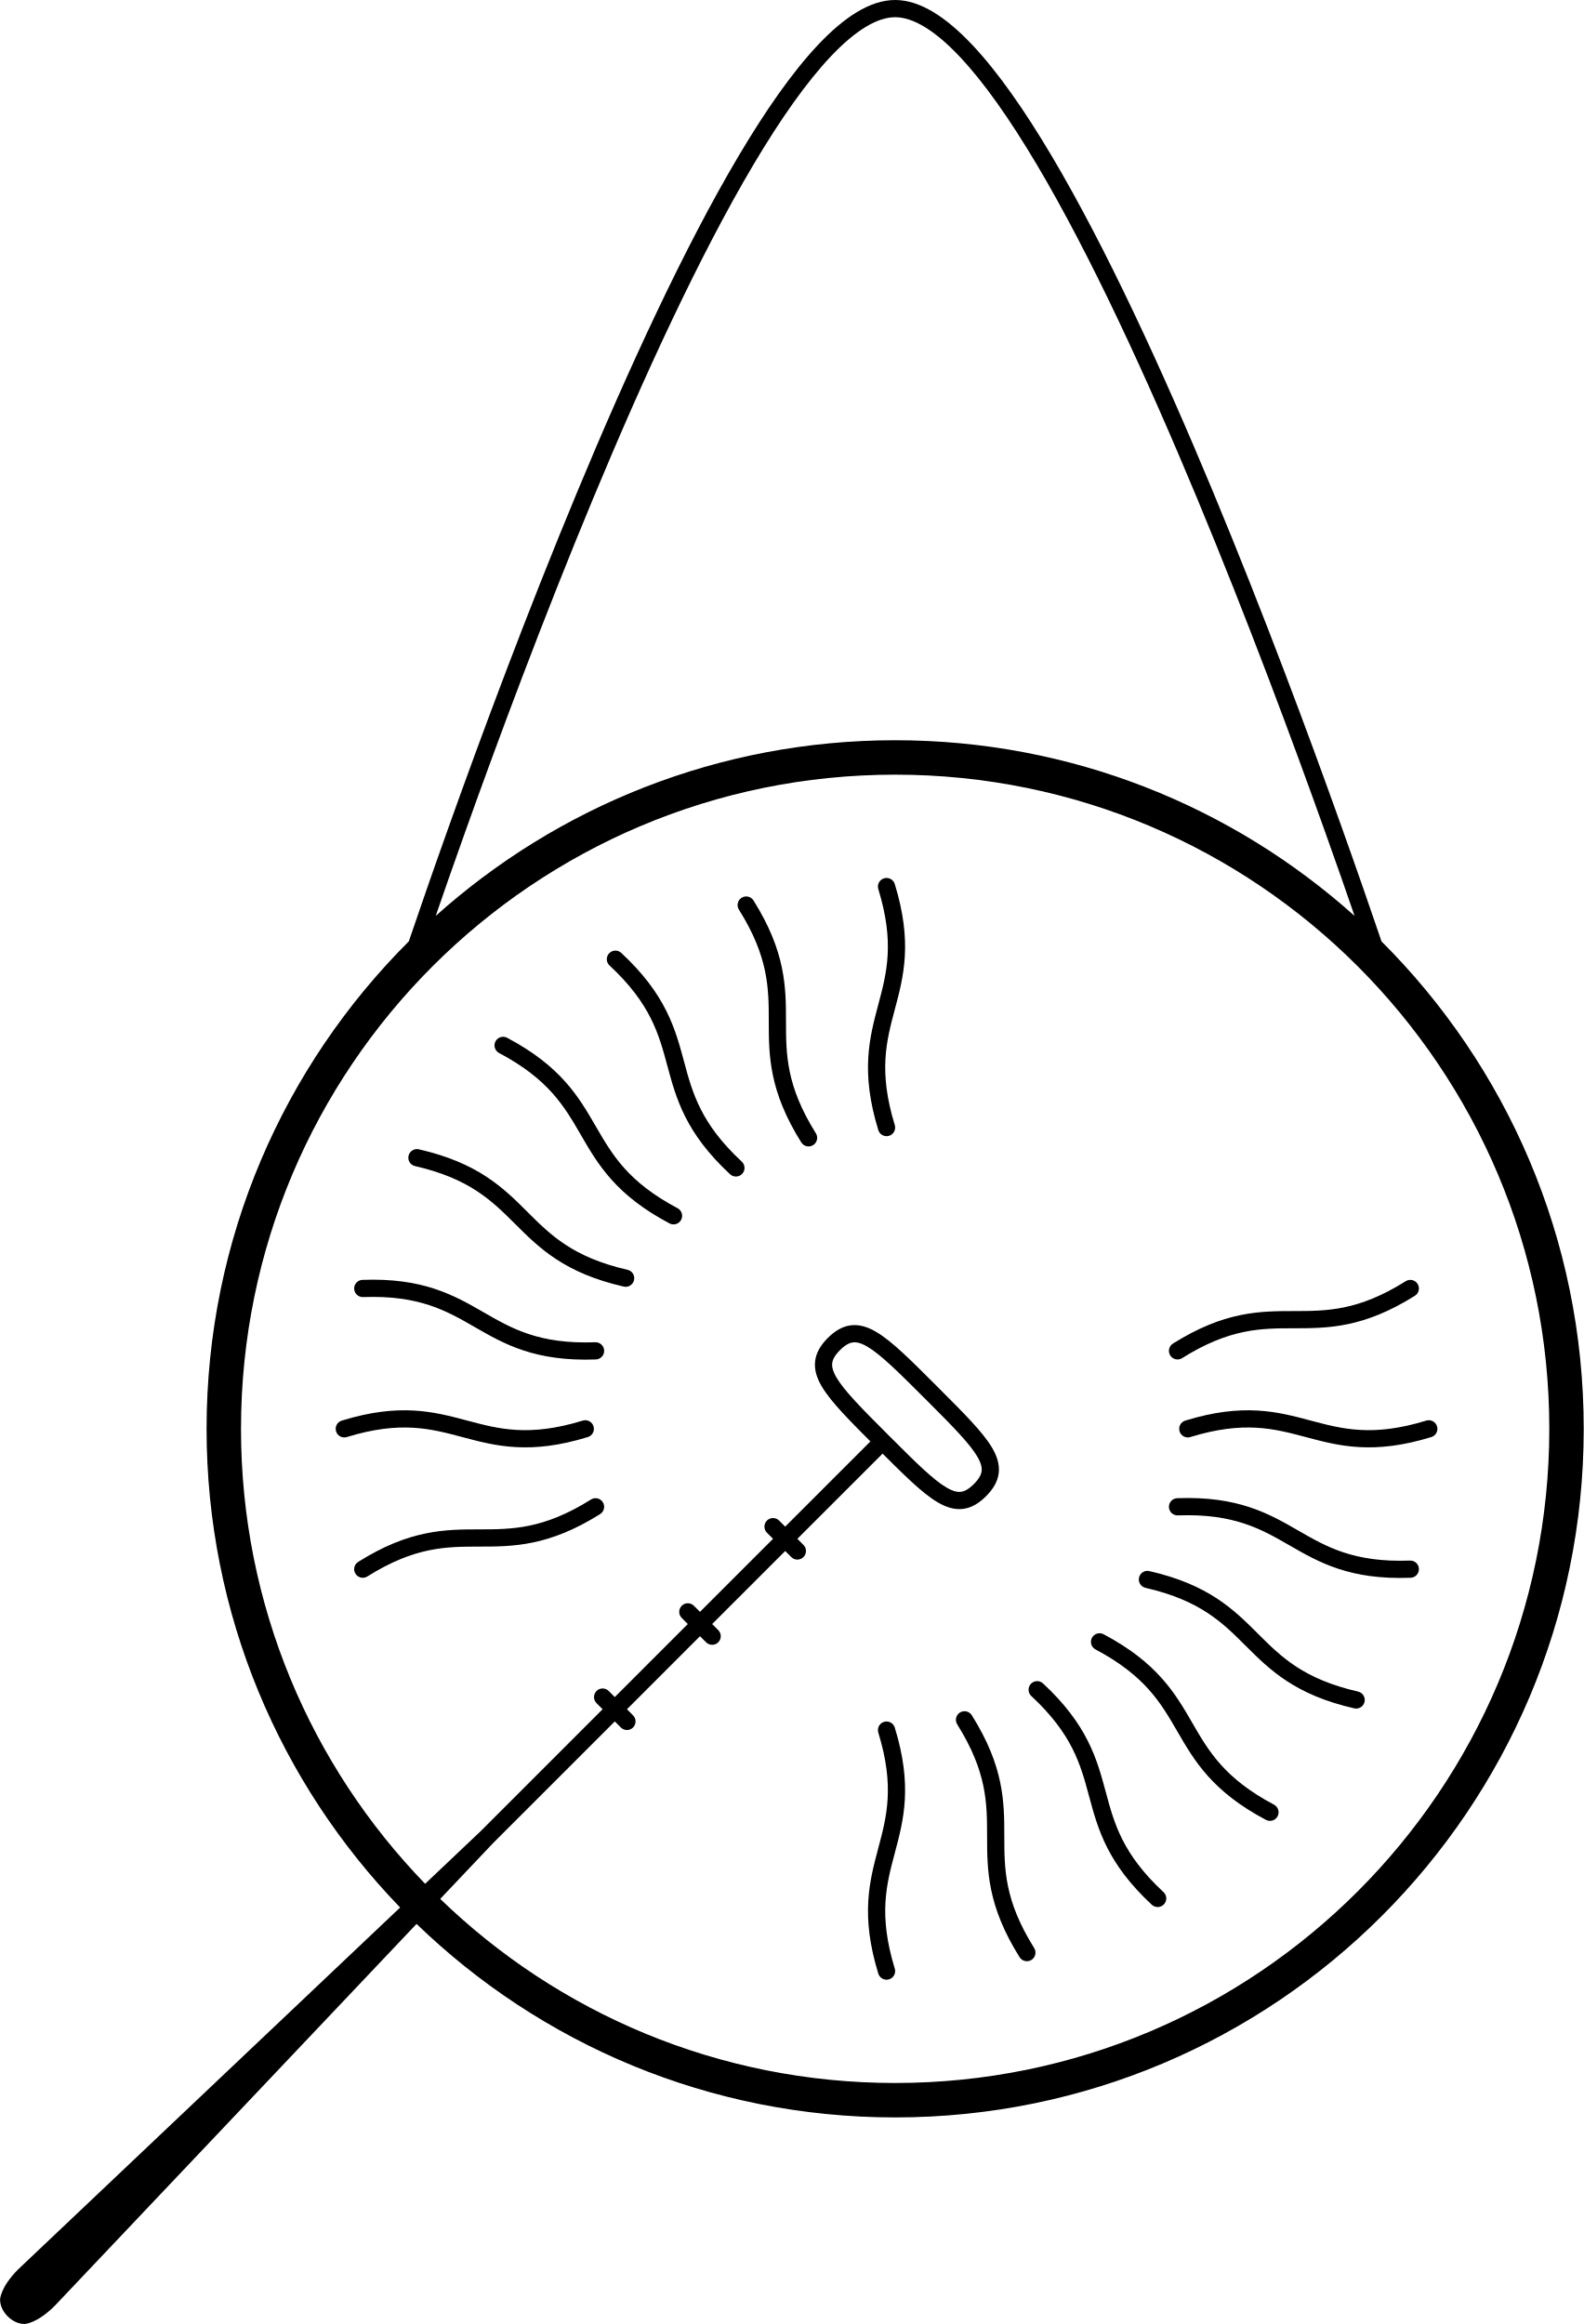
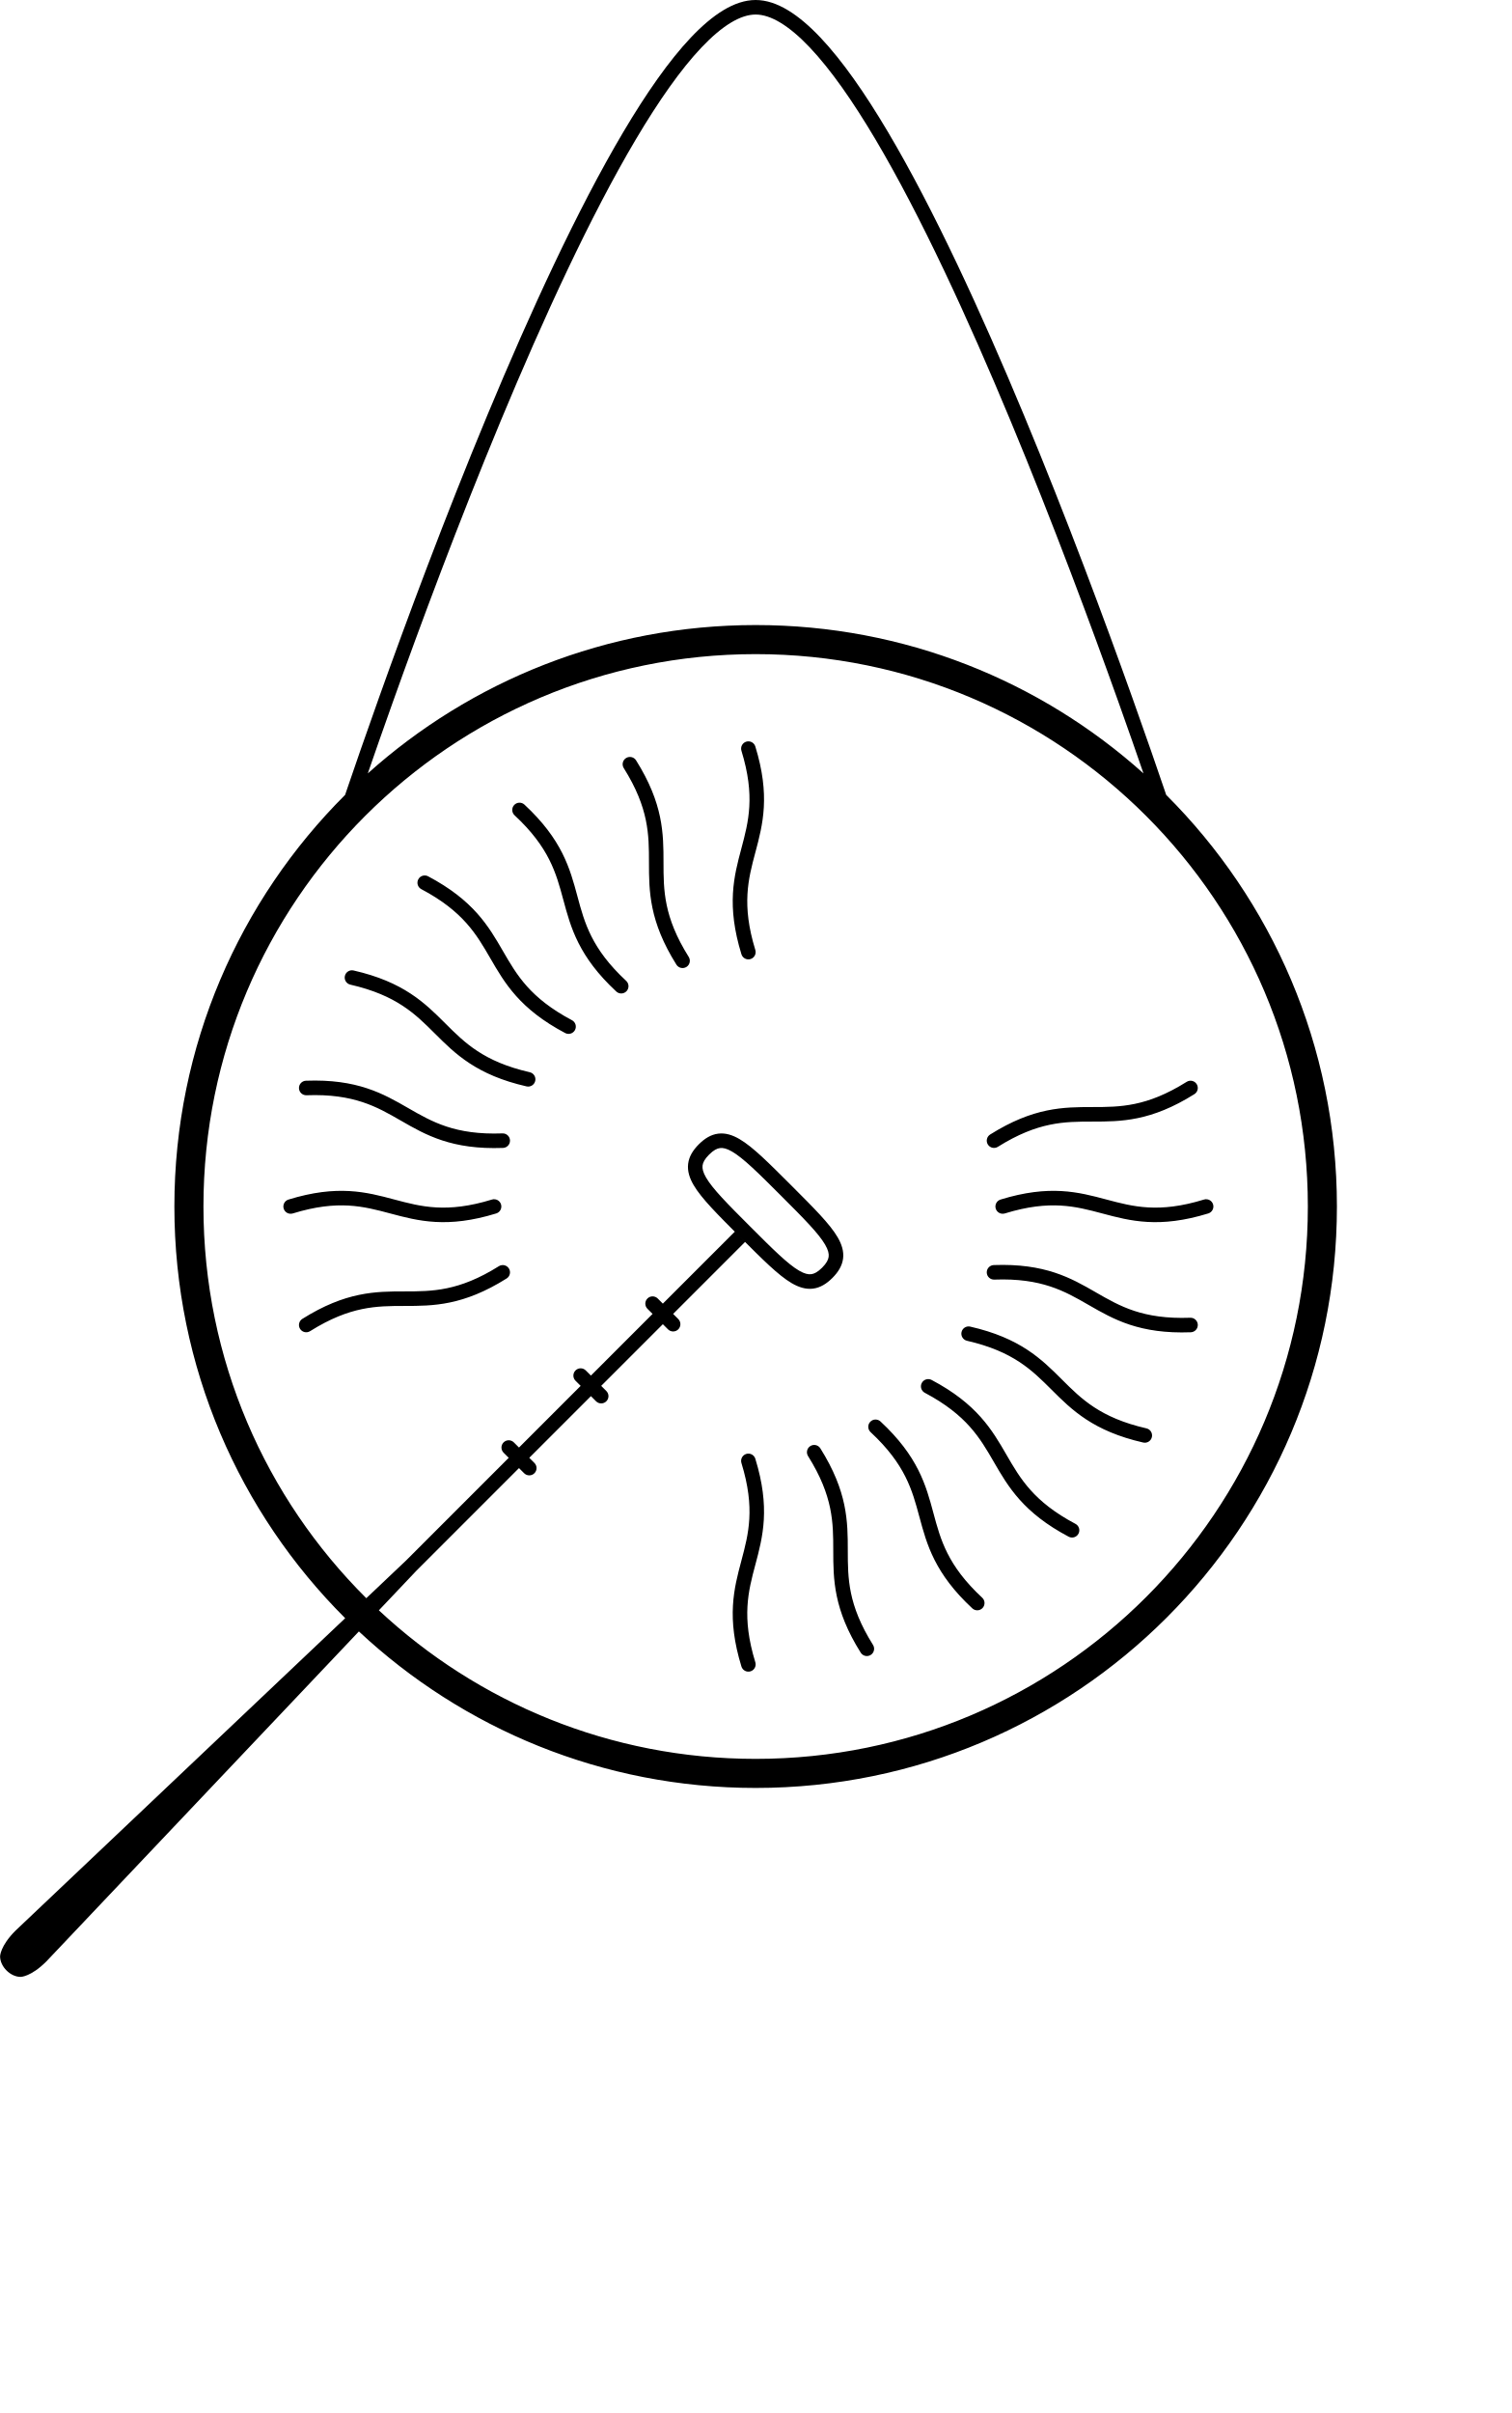
- <svg xmlns="http://www.w3.org/2000/svg" width="92" height="135" viewBox="0 0 92 135" fill="none">
-   <path fill-rule="evenodd" clip-rule="evenodd" d="M47.541 2.584C49.019 1.023 50.529 0 52 0C53.471 0 54.98 1.023 56.459 2.584C57.959 4.168 59.524 6.411 61.102 9.073C64.261 14.401 67.521 21.489 70.462 28.558C73.403 35.631 76.032 42.702 77.924 48.004C78.87 50.655 79.633 52.864 80.159 54.411L80.251 54.683C87.509 61.924 92 71.937 92 83C92 105.091 74.091 123 52 123C41.197 123 31.395 118.718 24.198 111.759L3.186 133.937C2.126 134.998 1.419 134.998 1.419 134.998C0.712 134.998 0.004 134.291 0.004 133.584C0.004 133.584 0.004 132.877 1.065 131.816L23.244 110.805C16.283 103.607 12 93.804 12 83C12 71.937 16.491 61.924 23.749 54.683L23.841 54.411C24.367 52.864 25.13 50.655 26.076 48.004C27.968 42.702 30.596 35.631 33.538 28.558C36.478 21.489 39.739 14.401 42.898 9.073C44.476 6.411 46.041 4.168 47.541 2.584ZM25.573 110.307L28.642 107.067L35.714 99.996L36.067 100.35C36.262 100.545 36.579 100.545 36.774 100.35C36.969 100.155 36.969 99.838 36.774 99.643L36.421 99.289L40.663 95.046L41.017 95.4C41.212 95.595 41.529 95.595 41.724 95.4C41.919 95.205 41.919 94.888 41.724 94.693L41.37 94.339L45.613 90.097L45.967 90.45C46.162 90.645 46.478 90.645 46.674 90.45C46.869 90.255 46.869 89.938 46.674 89.743L46.32 89.389L51.27 84.44L50.562 83.733L45.613 88.682L45.26 88.329C45.064 88.134 44.748 88.134 44.552 88.329C44.357 88.524 44.357 88.841 44.552 89.036L44.906 89.389L40.663 93.632L40.31 93.279C40.114 93.083 39.798 93.083 39.603 93.279C39.407 93.474 39.407 93.79 39.603 93.986L39.956 94.339L35.714 98.582L35.36 98.228C35.165 98.033 34.848 98.033 34.653 98.228C34.458 98.424 34.458 98.74 34.653 98.936L35.006 99.289L27.935 106.36L24.696 109.429C18.075 102.59 14 93.271 14 83C14 62.013 31.013 45 52 45C72.987 45 90 62.013 90 83C90 103.987 72.987 121 52 121C41.73 121 32.412 116.926 25.573 110.307ZM76.982 48.34C77.649 50.207 78.224 51.855 78.689 53.205C71.61 46.859 62.255 43 52 43C41.744 43 32.39 46.859 25.311 53.205C25.776 51.855 26.351 50.207 27.018 48.34C28.907 43.048 31.529 35.994 34.462 28.942C37.396 21.886 40.636 14.849 43.758 9.583C45.321 6.948 46.842 4.777 48.267 3.272C49.715 1.743 50.971 1 52 1C53.029 1 54.285 1.743 55.733 3.272C57.158 4.777 58.679 6.948 60.242 9.583C63.364 14.849 66.603 21.886 69.538 28.942C72.471 35.994 75.093 43.048 76.982 48.34ZM20.808 90.729C20.574 90.876 20.503 91.184 20.65 91.418C20.797 91.652 21.105 91.723 21.339 91.576C22.734 90.701 23.884 90.273 24.909 90.059C25.94 89.845 26.862 89.842 27.835 89.841L27.852 89.841C28.814 89.84 29.827 89.839 30.965 89.601C32.116 89.361 33.376 88.885 34.862 87.953C35.096 87.806 35.167 87.497 35.02 87.263C34.873 87.03 34.565 86.959 34.331 87.106C32.936 87.981 31.786 88.409 30.761 88.622C29.73 88.837 28.808 88.84 27.834 88.841L27.818 88.841C26.856 88.842 25.843 88.843 24.704 89.081C23.553 89.32 22.293 89.797 20.808 90.729ZM19.853 82.522C19.589 82.603 19.441 82.883 19.522 83.147C19.603 83.411 19.883 83.559 20.147 83.478C21.721 82.993 22.943 82.878 23.988 82.936C25.039 82.996 25.93 83.232 26.871 83.483L26.887 83.487C27.817 83.735 28.796 83.996 29.956 84.061C31.13 84.128 32.471 83.993 34.147 83.478C34.411 83.397 34.559 83.117 34.478 82.853C34.397 82.589 34.117 82.441 33.853 82.522C32.279 83.006 31.058 83.122 30.013 83.063C28.961 83.004 28.07 82.768 27.129 82.517L27.113 82.513C26.184 82.265 25.204 82.004 24.044 81.938C22.87 81.872 21.529 82.006 19.853 82.522ZM21.055 74.347C20.779 74.358 20.564 74.589 20.574 74.865C20.584 75.141 20.816 75.357 21.092 75.347C22.737 75.286 23.947 75.491 24.941 75.818C25.942 76.147 26.741 76.606 27.585 77.092L27.599 77.1C28.433 77.58 29.311 78.086 30.416 78.449C31.532 78.817 32.862 79.034 34.615 78.97C34.891 78.96 35.106 78.728 35.096 78.452C35.086 78.176 34.854 77.961 34.578 77.971C32.933 78.031 31.722 77.827 30.728 77.5C29.728 77.17 28.928 76.711 28.084 76.225L28.07 76.217C27.236 75.737 26.358 75.232 25.254 74.868C24.137 74.5 22.808 74.283 21.055 74.347ZM24.332 66.763C24.063 66.701 23.794 66.869 23.733 67.138C23.671 67.407 23.839 67.676 24.109 67.737C25.713 68.105 26.83 68.615 27.705 69.189C28.586 69.766 29.24 70.416 29.929 71.104L29.941 71.115C30.622 71.795 31.339 72.511 32.312 73.147C33.295 73.792 34.523 74.346 36.233 74.737C36.502 74.799 36.77 74.631 36.832 74.362C36.894 74.092 36.725 73.824 36.456 73.763C34.851 73.395 33.735 72.884 32.86 72.311C31.979 71.734 31.325 71.084 30.636 70.396L30.624 70.384L30.624 70.384L30.624 70.384C29.943 69.705 29.225 68.989 28.253 68.352C27.27 67.708 26.041 67.154 24.332 66.763ZM29.46 60.284C29.216 60.155 28.913 60.248 28.784 60.492C28.655 60.736 28.748 61.039 28.992 61.168C30.447 61.938 31.393 62.72 32.09 63.501C32.792 64.286 33.255 65.084 33.743 65.926L33.751 65.941C34.233 66.773 34.741 67.65 35.516 68.517C36.299 69.394 37.342 70.247 38.892 71.067C39.136 71.197 39.438 71.103 39.568 70.859C39.697 70.615 39.604 70.313 39.36 70.184C37.905 69.413 36.959 68.631 36.261 67.851C35.56 67.065 35.096 66.268 34.609 65.425L34.6 65.411C34.118 64.579 33.611 63.702 32.836 62.835C32.053 61.958 31.01 61.105 29.46 60.284ZM51.353 100.022C51.617 99.941 51.897 100.089 51.978 100.353C52.494 102.029 52.628 103.37 52.562 104.544C52.496 105.704 52.235 106.684 51.987 107.613L51.983 107.629C51.732 108.57 51.496 109.461 51.437 110.512C51.378 111.557 51.494 112.779 51.978 114.353C52.059 114.617 51.911 114.897 51.647 114.978C51.383 115.059 51.103 114.911 51.022 114.647C50.506 112.971 50.372 111.63 50.438 110.456C50.504 109.296 50.765 108.316 51.013 107.387L51.017 107.371C51.268 106.43 51.504 105.539 51.563 104.487C51.622 103.442 51.506 102.221 51.022 100.647C50.941 100.383 51.089 100.103 51.353 100.022ZM51.353 51.022C51.617 50.941 51.897 51.089 51.978 51.353C52.494 53.029 52.628 54.37 52.562 55.544C52.496 56.704 52.235 57.684 51.987 58.613L51.983 58.629C51.732 59.57 51.496 60.461 51.437 61.512C51.378 62.557 51.494 63.779 51.978 65.353C52.059 65.617 51.911 65.897 51.647 65.978C51.383 66.059 51.103 65.911 51.022 65.647C50.506 63.971 50.372 62.63 50.438 61.456C50.504 60.295 50.765 59.316 51.013 58.387L51.017 58.371C51.268 57.43 51.504 56.539 51.563 55.487C51.622 54.443 51.506 53.221 51.022 51.647C50.941 51.383 51.089 51.103 51.353 51.022ZM43.771 52.307C43.624 52.074 43.316 52.003 43.082 52.15C42.848 52.297 42.777 52.605 42.924 52.839C43.799 54.234 44.227 55.384 44.441 56.408C44.655 57.44 44.658 58.362 44.659 59.335L44.659 59.352C44.66 60.314 44.661 61.327 44.899 62.465C45.139 63.616 45.615 64.876 46.547 66.362C46.694 66.596 47.003 66.666 47.236 66.52C47.47 66.373 47.541 66.064 47.394 65.831C46.519 64.436 46.091 63.285 45.878 62.261C45.663 61.23 45.66 60.308 45.659 59.334L45.659 59.318C45.658 58.356 45.657 57.342 45.419 56.204C45.179 55.053 44.703 53.793 43.771 52.307ZM55.764 99.48C55.998 99.333 56.306 99.404 56.453 99.638C57.385 101.124 57.862 102.384 58.102 103.535C58.339 104.673 58.34 105.686 58.341 106.648L58.341 106.665C58.342 107.638 58.345 108.56 58.56 109.591C58.773 110.616 59.202 111.766 60.077 113.161C60.223 113.395 60.153 113.703 59.919 113.85C59.685 113.997 59.376 113.926 59.229 113.692C58.297 112.207 57.821 110.946 57.581 109.795C57.343 108.657 57.342 107.644 57.341 106.682L57.341 106.666C57.34 105.692 57.338 104.77 57.123 103.739C56.909 102.714 56.481 101.564 55.606 100.169C55.459 99.935 55.53 99.627 55.764 99.48ZM36.09 55.354C35.888 55.166 35.572 55.178 35.384 55.38C35.196 55.582 35.207 55.898 35.41 56.086C36.616 57.207 37.327 58.207 37.799 59.142C38.273 60.082 38.514 60.972 38.767 61.912L38.772 61.928C39.022 62.857 39.285 63.836 39.809 64.873C40.338 65.923 41.125 67.017 42.41 68.211C42.612 68.399 42.928 68.387 43.116 68.185C43.304 67.983 43.293 67.666 43.09 67.478C41.884 66.358 41.173 65.357 40.702 64.423C40.227 63.483 39.986 62.593 39.733 61.652L39.729 61.636L39.729 61.636C39.479 60.708 39.215 59.729 38.691 58.691C38.162 57.642 37.375 56.548 36.09 55.354ZM59.884 97.815C60.072 97.613 60.388 97.601 60.59 97.789C61.875 98.983 62.662 100.077 63.191 101.127C63.715 102.164 63.979 103.143 64.229 104.072L64.233 104.088C64.486 105.028 64.727 105.918 65.201 106.858C65.673 107.792 66.384 108.793 67.59 109.913C67.793 110.101 67.804 110.418 67.616 110.62C67.428 110.822 67.112 110.834 66.91 110.646C65.625 109.452 64.838 108.358 64.309 107.309C63.785 106.271 63.522 105.292 63.272 104.363L63.267 104.348C63.014 103.407 62.773 102.517 62.299 101.577C61.827 100.643 61.116 99.642 59.91 98.522C59.707 98.334 59.696 98.017 59.884 97.815ZM63.432 95.14C63.562 94.896 63.864 94.803 64.108 94.932C65.659 95.753 66.701 96.606 67.484 97.483C68.259 98.35 68.767 99.227 69.249 100.059L69.257 100.074C69.745 100.916 70.208 101.714 70.91 102.499C71.607 103.279 72.553 104.062 74.008 104.832C74.252 104.961 74.345 105.264 74.216 105.508C74.087 105.752 73.784 105.845 73.54 105.716C71.99 104.895 70.947 104.042 70.164 103.165C69.389 102.298 68.882 101.421 68.4 100.589L68.391 100.575C67.904 99.732 67.44 98.935 66.739 98.149C66.041 97.369 65.096 96.587 63.641 95.816C63.396 95.687 63.303 95.384 63.432 95.14ZM66.168 91.638C66.23 91.369 66.498 91.201 66.767 91.263C68.477 91.654 69.705 92.208 70.688 92.852C71.661 93.489 72.378 94.205 73.059 94.884L73.071 94.896C73.76 95.584 74.414 96.234 75.295 96.811C76.17 97.384 77.287 97.895 78.891 98.263C79.16 98.324 79.329 98.592 79.267 98.862C79.206 99.131 78.937 99.299 78.668 99.237C76.958 98.846 75.73 98.292 74.747 97.647C73.775 97.011 73.057 96.295 72.376 95.615L72.364 95.604C71.675 94.916 71.021 94.266 70.14 93.689C69.265 93.115 68.149 92.605 66.544 92.237C66.275 92.176 66.106 91.907 66.168 91.638ZM67.904 87.547C67.894 87.272 68.109 87.04 68.385 87.029C70.138 86.965 71.468 87.183 72.585 87.55C73.689 87.914 74.567 88.419 75.4 88.899L75.415 88.908C76.258 89.393 77.058 89.852 78.059 90.182C79.053 90.509 80.263 90.713 81.908 90.653C82.184 90.643 82.416 90.858 82.426 91.134C82.436 91.41 82.221 91.642 81.945 91.652C80.192 91.717 78.863 91.499 77.746 91.132C76.642 90.768 75.763 90.262 74.93 89.782L74.916 89.774C74.072 89.288 73.272 88.829 72.272 88.5C71.278 88.173 70.067 87.968 68.422 88.029C68.146 88.039 67.914 87.823 67.904 87.547ZM68.522 83.147C68.441 82.883 68.589 82.603 68.853 82.522C70.529 82.006 71.87 81.872 73.044 81.938C74.204 82.004 75.184 82.265 76.113 82.513L76.129 82.517C77.07 82.768 77.961 83.004 79.013 83.063C80.058 83.122 81.279 83.006 82.853 82.522C83.117 82.441 83.397 82.589 83.478 82.853C83.559 83.117 83.411 83.397 83.147 83.478C81.471 83.993 80.13 84.128 78.956 84.061C77.796 83.996 76.817 83.735 75.887 83.487L75.871 83.483C74.93 83.232 74.039 82.996 72.988 82.936C71.943 82.878 70.721 82.993 69.147 83.478C68.883 83.559 68.603 83.411 68.522 83.147ZM67.98 78.736C67.833 78.502 67.904 78.194 68.138 78.047C69.624 77.115 70.884 76.638 72.035 76.398C73.173 76.161 74.186 76.16 75.148 76.159L75.165 76.159C76.138 76.158 77.06 76.155 78.091 75.94C79.116 75.727 80.266 75.299 81.661 74.424C81.895 74.277 82.203 74.347 82.35 74.581C82.497 74.815 82.426 75.124 82.192 75.271C80.707 76.203 79.446 76.679 78.295 76.919C77.157 77.156 76.144 77.158 75.182 77.159L75.166 77.159C74.192 77.16 73.27 77.162 72.239 77.377C71.214 77.591 70.064 78.019 68.669 78.894C68.435 79.041 68.127 78.97 67.98 78.736ZM51.623 83.379C50.843 82.599 50.197 81.953 49.684 81.396C49.168 80.837 48.81 80.392 48.59 80.016C48.373 79.643 48.32 79.385 48.345 79.181C48.371 78.978 48.486 78.739 48.795 78.429C49.105 78.12 49.344 78.005 49.547 77.98C49.75 77.954 50.009 78.007 50.382 78.225C50.757 78.444 51.202 78.803 51.762 79.319C52.318 79.832 52.965 80.478 53.745 81.258C54.525 82.038 55.171 82.684 55.684 83.241C56.2 83.8 56.559 84.245 56.778 84.621C56.995 84.994 57.048 85.252 57.023 85.456C56.998 85.659 56.883 85.898 56.573 86.208C56.264 86.517 56.025 86.632 55.822 86.657C55.618 86.683 55.359 86.629 54.987 86.412C54.611 86.193 54.166 85.834 53.606 85.319C53.05 84.805 52.404 84.159 51.623 83.379ZM48.088 77.722C47.69 78.12 47.416 78.553 47.353 79.057C47.29 79.56 47.449 80.044 47.727 80.52C48.002 80.993 48.422 81.502 48.949 82.074C49.477 82.647 50.137 83.307 50.91 84.08L50.916 84.086L50.923 84.093C51.695 84.865 52.355 85.525 52.929 86.054C53.501 86.581 54.01 87 54.483 87.276C54.959 87.553 55.442 87.712 55.946 87.65C56.45 87.587 56.883 87.312 57.28 86.915C57.678 86.517 57.952 86.084 58.015 85.58C58.078 85.077 57.919 84.593 57.642 84.117C57.366 83.644 56.947 83.135 56.419 82.563C55.891 81.99 55.231 81.33 54.458 80.557L54.452 80.551L54.445 80.544C53.673 79.772 53.013 79.112 52.44 78.583C51.868 78.056 51.358 77.637 50.885 77.361C50.41 77.084 49.926 76.925 49.422 76.987C48.918 77.051 48.486 77.325 48.088 77.722Z" fill="black" />
+ <svg xmlns="http://www.w3.org/2000/svg" width="104" height="166" viewBox="0 0 104 166" fill="none">
+   <path fill-rule="evenodd" clip-rule="evenodd" d="M47.541 2.584C49.02 1.023 50.529 0 52 0C53.471 0 54.981 1.023 56.459 2.584C57.959 4.168 59.524 6.411 61.102 9.073C64.261 14.401 67.522 21.489 70.462 28.558C73.404 35.631 76.032 42.702 77.924 48.004C78.87 50.655 79.633 52.864 80.159 54.411L80.251 54.682C87.509 61.924 92 71.937 92 83C92 105.091 74.091 123 52 123C41.445 123 31.846 118.912 24.697 112.233L3.188 134.937C2.127 135.998 1.42 135.998 1.42 135.998C0.713 135.998 0.006 135.291 0.006 134.584C0.006 134.584 0.006 133.877 1.067 132.816L23.754 111.323C16.493 104.081 12 94.065 12 83C12 71.937 16.491 61.924 23.749 54.683L23.841 54.411C24.367 52.864 25.13 50.655 26.076 48.004C27.968 42.702 30.596 35.631 33.538 28.558C36.479 21.489 39.739 14.401 42.898 9.073C44.476 6.411 46.041 4.168 47.541 2.584ZM26.073 110.781L28.644 108.067L35.715 100.996L36.069 101.35C36.264 101.545 36.581 101.545 36.776 101.35C36.971 101.155 36.971 100.838 36.776 100.643L36.422 100.289L40.665 96.046L41.018 96.4C41.214 96.595 41.53 96.595 41.725 96.4C41.921 96.205 41.921 95.888 41.725 95.693L41.372 95.339L45.614 91.097L45.968 91.45C46.163 91.645 46.48 91.645 46.675 91.45C46.87 91.255 46.87 90.938 46.675 90.743L46.322 90.389L51.271 85.44L50.564 84.733L45.614 89.682L45.261 89.329C45.066 89.134 44.749 89.134 44.554 89.329C44.359 89.524 44.359 89.841 44.554 90.036L44.907 90.389L40.665 94.632L40.311 94.279C40.116 94.083 39.799 94.083 39.604 94.279C39.409 94.474 39.409 94.79 39.604 94.986L39.958 95.339L35.715 99.582L35.361 99.228C35.166 99.033 34.85 99.033 34.654 99.228C34.459 99.424 34.459 99.74 34.654 99.936L35.008 100.289L27.937 107.36L25.207 109.946C18.285 103.064 14 93.532 14 83C14 62.013 31.013 45 52 45C72.987 45 90 62.013 90 83C90 103.987 72.987 121 52 121C41.978 121 32.862 117.12 26.073 110.781ZM76.982 48.34C77.649 50.207 78.224 51.855 78.689 53.205C71.61 46.859 62.256 43 52 43C41.745 43 32.39 46.859 25.311 53.205C25.776 51.855 26.351 50.207 27.018 48.34C28.907 43.048 31.529 35.994 34.462 28.942C37.397 21.886 40.636 14.849 43.758 9.583C45.321 6.948 46.842 4.777 48.267 3.272C49.715 1.743 50.971 1 52 1C53.029 1 54.285 1.743 55.733 3.272C57.158 4.777 58.679 6.948 60.242 9.583C63.364 14.849 66.604 21.886 69.538 28.942C72.472 35.994 75.093 43.048 76.982 48.34ZM20.808 90.729C20.574 90.876 20.503 91.184 20.65 91.418C20.797 91.652 21.105 91.723 21.339 91.576C22.734 90.701 23.884 90.273 24.909 90.059C25.94 89.845 26.862 89.842 27.836 89.841L27.852 89.841C28.814 89.84 29.827 89.839 30.965 89.601C32.116 89.361 33.376 88.885 34.862 87.953C35.096 87.806 35.167 87.497 35.02 87.263C34.873 87.03 34.565 86.959 34.331 87.106C32.936 87.981 31.786 88.409 30.761 88.622C29.73 88.837 28.808 88.84 27.834 88.841L27.818 88.841C26.856 88.842 25.843 88.843 24.705 89.081C23.554 89.32 22.294 89.797 20.808 90.729ZM19.853 82.522C19.589 82.603 19.441 82.883 19.522 83.147C19.604 83.411 19.883 83.559 20.147 83.478C21.721 82.993 22.943 82.878 23.988 82.936C25.039 82.996 25.931 83.232 26.871 83.483L26.887 83.487C27.817 83.735 28.796 83.996 29.956 84.061C31.13 84.128 32.471 83.993 34.147 83.478C34.411 83.397 34.559 83.117 34.478 82.853C34.397 82.589 34.117 82.441 33.853 82.522C32.28 83.006 31.058 83.122 30.013 83.063C28.961 83.004 28.07 82.768 27.129 82.517L27.113 82.513C26.184 82.265 25.205 82.004 24.044 81.938C22.87 81.872 21.53 82.006 19.853 82.522ZM21.055 74.347C20.779 74.358 20.564 74.589 20.574 74.865C20.584 75.141 20.816 75.357 21.092 75.347C22.737 75.286 23.948 75.491 24.942 75.818C25.942 76.147 26.742 76.606 27.585 77.092L27.6 77.1C28.433 77.58 29.312 78.086 30.416 78.449C31.532 78.817 32.862 79.034 34.615 78.97C34.891 78.96 35.106 78.728 35.096 78.452C35.086 78.176 34.854 77.961 34.578 77.971C32.933 78.031 31.723 77.827 30.729 77.5C29.728 77.17 28.928 76.711 28.084 76.225L28.07 76.217C27.237 75.737 26.358 75.232 25.254 74.868C24.138 74.5 22.808 74.283 21.055 74.347ZM24.332 66.763C24.063 66.701 23.795 66.869 23.733 67.138C23.671 67.407 23.84 67.676 24.109 67.737C25.714 68.105 26.83 68.615 27.705 69.189C28.586 69.766 29.24 70.416 29.929 71.104L29.941 71.115C30.622 71.795 31.339 72.511 32.312 73.147C33.295 73.792 34.523 74.346 36.233 74.737C36.502 74.799 36.77 74.631 36.832 74.362C36.894 74.092 36.725 73.824 36.456 73.763C34.851 73.395 33.735 72.884 32.86 72.311C31.979 71.734 31.325 71.084 30.636 70.396L30.624 70.384L30.624 70.384L30.624 70.384C29.943 69.705 29.226 68.989 28.253 68.352C27.27 67.708 26.042 67.154 24.332 66.763ZM29.46 60.284C29.216 60.155 28.914 60.248 28.785 60.492C28.655 60.736 28.748 61.039 28.992 61.168C30.448 61.938 31.393 62.72 32.091 63.501C32.792 64.286 33.255 65.084 33.743 65.926L33.752 65.941C34.234 66.773 34.741 67.65 35.516 68.517C36.299 69.394 37.342 70.247 38.892 71.067C39.136 71.197 39.439 71.103 39.568 70.859C39.697 70.615 39.604 70.313 39.36 70.184C37.905 69.413 36.959 68.631 36.261 67.851C35.56 67.065 35.097 66.268 34.609 65.425L34.601 65.411C34.119 64.579 33.611 63.702 32.837 62.835C32.053 61.958 31.011 61.105 29.46 60.284ZM51.353 100.022C51.617 99.941 51.897 100.089 51.978 100.353C52.494 102.029 52.628 103.37 52.562 104.544C52.496 105.704 52.235 106.684 51.988 107.613L51.983 107.629C51.732 108.57 51.496 109.461 51.437 110.512C51.378 111.557 51.494 112.779 51.978 114.353C52.059 114.617 51.911 114.897 51.647 114.978C51.383 115.059 51.103 114.911 51.022 114.647C50.507 112.971 50.372 111.63 50.438 110.456C50.504 109.296 50.765 108.316 51.013 107.387L51.017 107.371C51.268 106.43 51.504 105.539 51.563 104.487C51.622 103.442 51.507 102.221 51.022 100.647C50.941 100.383 51.089 100.103 51.353 100.022ZM51.353 51.022C51.617 50.941 51.897 51.089 51.978 51.353C52.494 53.029 52.628 54.37 52.562 55.544C52.496 56.704 52.235 57.684 51.988 58.613L51.983 58.629C51.732 59.57 51.496 60.461 51.437 61.512C51.378 62.557 51.494 63.779 51.978 65.353C52.059 65.617 51.911 65.897 51.647 65.978C51.383 66.059 51.104 65.911 51.022 65.647C50.507 63.971 50.372 62.63 50.438 61.456C50.504 60.295 50.765 59.316 51.013 58.387L51.017 58.371C51.268 57.43 51.504 56.539 51.563 55.487C51.622 54.443 51.507 53.221 51.022 51.647C50.941 51.383 51.089 51.103 51.353 51.022ZM43.771 52.307C43.624 52.074 43.316 52.003 43.082 52.15C42.848 52.297 42.777 52.605 42.924 52.839C43.799 54.234 44.227 55.384 44.441 56.408C44.656 57.44 44.658 58.362 44.659 59.335L44.659 59.352C44.66 60.314 44.662 61.327 44.899 62.465C45.139 63.616 45.615 64.876 46.547 66.362C46.694 66.596 47.003 66.666 47.237 66.52C47.471 66.373 47.541 66.064 47.395 65.831C46.52 64.436 46.091 63.285 45.878 62.261C45.663 61.23 45.66 60.308 45.659 59.334L45.659 59.318C45.658 58.356 45.657 57.342 45.42 56.204C45.18 55.053 44.703 53.793 43.771 52.307ZM55.764 99.48C55.998 99.333 56.306 99.404 56.453 99.638C57.385 101.124 57.862 102.384 58.102 103.535C58.339 104.673 58.34 105.686 58.341 106.648L58.341 106.665C58.343 107.638 58.345 108.56 58.56 109.591C58.773 110.616 59.202 111.766 60.077 113.161C60.223 113.395 60.153 113.703 59.919 113.85C59.685 113.997 59.376 113.926 59.23 113.692C58.297 112.207 57.821 110.946 57.581 109.795C57.344 108.657 57.343 107.644 57.341 106.682L57.341 106.666C57.34 105.692 57.338 104.77 57.123 103.739C56.909 102.714 56.481 101.564 55.606 100.169C55.459 99.935 55.53 99.627 55.764 99.48ZM36.091 55.354C35.888 55.166 35.572 55.178 35.384 55.38C35.196 55.582 35.208 55.898 35.41 56.086C36.616 57.207 37.327 58.207 37.799 59.142C38.273 60.082 38.514 60.972 38.767 61.912L38.772 61.928L38.772 61.928C39.022 62.857 39.285 63.836 39.809 64.873C40.339 65.923 41.125 67.017 42.41 68.211C42.612 68.399 42.929 68.387 43.117 68.185C43.304 67.983 43.293 67.666 43.091 67.478C41.885 66.358 41.173 65.357 40.702 64.423C40.227 63.483 39.986 62.593 39.733 61.652L39.729 61.636L39.729 61.636C39.479 60.708 39.215 59.729 38.692 58.691C38.162 57.642 37.376 56.548 36.091 55.354ZM59.884 97.815C60.072 97.613 60.388 97.601 60.591 97.789C61.876 98.983 62.662 100.077 63.192 101.127C63.715 102.164 63.979 103.143 64.229 104.072L64.233 104.088C64.486 105.028 64.727 105.918 65.202 106.858C65.673 107.792 66.385 108.793 67.591 109.913C67.793 110.101 67.805 110.418 67.617 110.62C67.429 110.822 67.112 110.834 66.91 110.646C65.625 109.452 64.839 108.358 64.309 107.309C63.785 106.271 63.522 105.292 63.272 104.363L63.267 104.348C63.014 103.407 62.773 102.517 62.299 101.577C61.827 100.643 61.116 99.642 59.91 98.522C59.708 98.334 59.696 98.017 59.884 97.815ZM63.433 95.14C63.562 94.896 63.864 94.803 64.109 94.932C65.659 95.753 66.701 96.606 67.485 97.483C68.259 98.35 68.767 99.227 69.249 100.059L69.257 100.074C69.745 100.916 70.208 101.714 70.91 102.499C71.607 103.279 72.553 104.062 74.008 104.832C74.252 104.961 74.345 105.264 74.216 105.508C74.087 105.752 73.784 105.845 73.54 105.716C71.99 104.895 70.947 104.042 70.164 103.165C69.39 102.298 68.882 101.421 68.4 100.589L68.4 100.589L68.392 100.575C67.904 99.732 67.441 98.935 66.739 98.149C66.042 97.369 65.096 96.587 63.641 95.816C63.397 95.687 63.303 95.384 63.433 95.14ZM66.168 91.638C66.23 91.369 66.498 91.201 66.767 91.263C68.477 91.654 69.705 92.208 70.688 92.852C71.661 93.489 72.378 94.205 73.059 94.884L73.071 94.896C73.76 95.584 74.414 96.234 75.295 96.811C76.171 97.384 77.287 97.895 78.891 98.263C79.161 98.324 79.329 98.592 79.267 98.862C79.206 99.131 78.938 99.299 78.668 99.237C76.959 98.846 75.731 98.292 74.747 97.647C73.775 97.011 73.057 96.295 72.376 95.615L72.365 95.604C71.675 94.916 71.022 94.266 70.141 93.689C69.265 93.115 68.149 92.605 66.544 92.237C66.275 92.176 66.107 91.907 66.168 91.638ZM67.904 87.547C67.894 87.272 68.11 87.04 68.385 87.029C70.138 86.965 71.468 87.183 72.585 87.55C73.689 87.914 74.567 88.419 75.401 88.899L75.401 88.899L75.415 88.908C76.259 89.393 77.058 89.852 78.059 90.182C79.053 90.509 80.263 90.713 81.909 90.653C82.184 90.643 82.416 90.858 82.427 91.134C82.437 91.41 82.221 91.642 81.945 91.652C80.192 91.717 78.863 91.499 77.746 91.132C76.642 90.768 75.764 90.262 74.93 89.782L74.916 89.774C74.072 89.288 73.272 88.829 72.272 88.5C71.278 88.173 70.067 87.968 68.422 88.029C68.146 88.039 67.914 87.823 67.904 87.547ZM68.522 83.147C68.441 82.883 68.589 82.603 68.853 82.522C70.53 82.006 71.87 81.872 73.044 81.938C74.205 82.004 75.184 82.265 76.113 82.513L76.129 82.517C77.07 82.768 77.961 83.004 79.013 83.063C80.058 83.122 81.28 83.006 82.853 82.522C83.117 82.441 83.397 82.589 83.478 82.853C83.559 83.117 83.411 83.397 83.147 83.478C81.471 83.993 80.13 84.128 78.957 84.061C77.796 83.996 76.817 83.735 75.887 83.487L75.871 83.483C74.931 83.232 74.039 82.996 72.988 82.936C71.943 82.878 70.721 82.993 69.147 83.478C68.883 83.559 68.604 83.411 68.522 83.147ZM67.98 78.736C67.834 78.502 67.904 78.194 68.138 78.047C69.624 77.115 70.884 76.638 72.035 76.398C73.173 76.161 74.186 76.16 75.148 76.159L75.165 76.159C76.138 76.158 77.061 76.155 78.091 75.94C79.116 75.727 80.266 75.299 81.661 74.424C81.895 74.277 82.204 74.347 82.35 74.581C82.497 74.815 82.426 75.124 82.192 75.271C80.707 76.203 79.447 76.679 78.296 76.919C77.158 77.156 76.144 77.158 75.182 77.159L75.166 77.159C74.192 77.16 73.27 77.162 72.239 77.377C71.215 77.591 70.064 78.019 68.669 78.894C68.436 79.041 68.127 78.97 67.98 78.736ZM51.625 84.379C50.845 83.599 50.199 82.953 49.686 82.396C49.17 81.837 48.811 81.392 48.592 81.016C48.375 80.643 48.321 80.385 48.347 80.181C48.372 79.978 48.487 79.739 48.797 79.43C49.106 79.12 49.345 79.005 49.548 78.98C49.752 78.954 50.01 79.007 50.383 79.225C50.759 79.444 51.204 79.803 51.763 80.319C52.32 80.832 52.966 81.478 53.746 82.258C54.526 83.038 55.172 83.684 55.685 84.241C56.201 84.8 56.56 85.245 56.779 85.621C56.997 85.994 57.05 86.252 57.024 86.456C56.999 86.659 56.884 86.898 56.575 87.208C56.265 87.517 56.026 87.632 55.823 87.657C55.62 87.683 55.361 87.629 54.988 87.412C54.612 87.193 54.167 86.834 53.608 86.319C53.051 85.805 52.405 85.159 51.625 84.379ZM48.089 78.722C47.692 79.12 47.418 79.553 47.355 80.057C47.292 80.56 47.451 81.044 47.728 81.52C48.004 81.993 48.423 82.502 48.95 83.074C49.479 83.647 50.139 84.307 50.911 85.08L50.918 85.086L50.924 85.093C51.697 85.865 52.357 86.525 52.93 87.054C53.502 87.581 54.011 88 54.484 88.276C54.96 88.553 55.444 88.712 55.947 88.65C56.451 88.587 56.884 88.312 57.282 87.915C57.679 87.517 57.953 87.084 58.017 86.58C58.08 86.077 57.92 85.593 57.643 85.117C57.367 84.644 56.948 84.135 56.421 83.563C55.892 82.99 55.232 82.33 54.46 81.557L54.453 81.551L54.447 81.544C53.674 80.772 53.014 80.112 52.441 79.583C51.869 79.056 51.36 78.637 50.887 78.361C50.411 78.084 49.927 77.925 49.424 77.988C48.92 78.051 48.487 78.325 48.089 78.722Z" fill="black" />
</svg>
